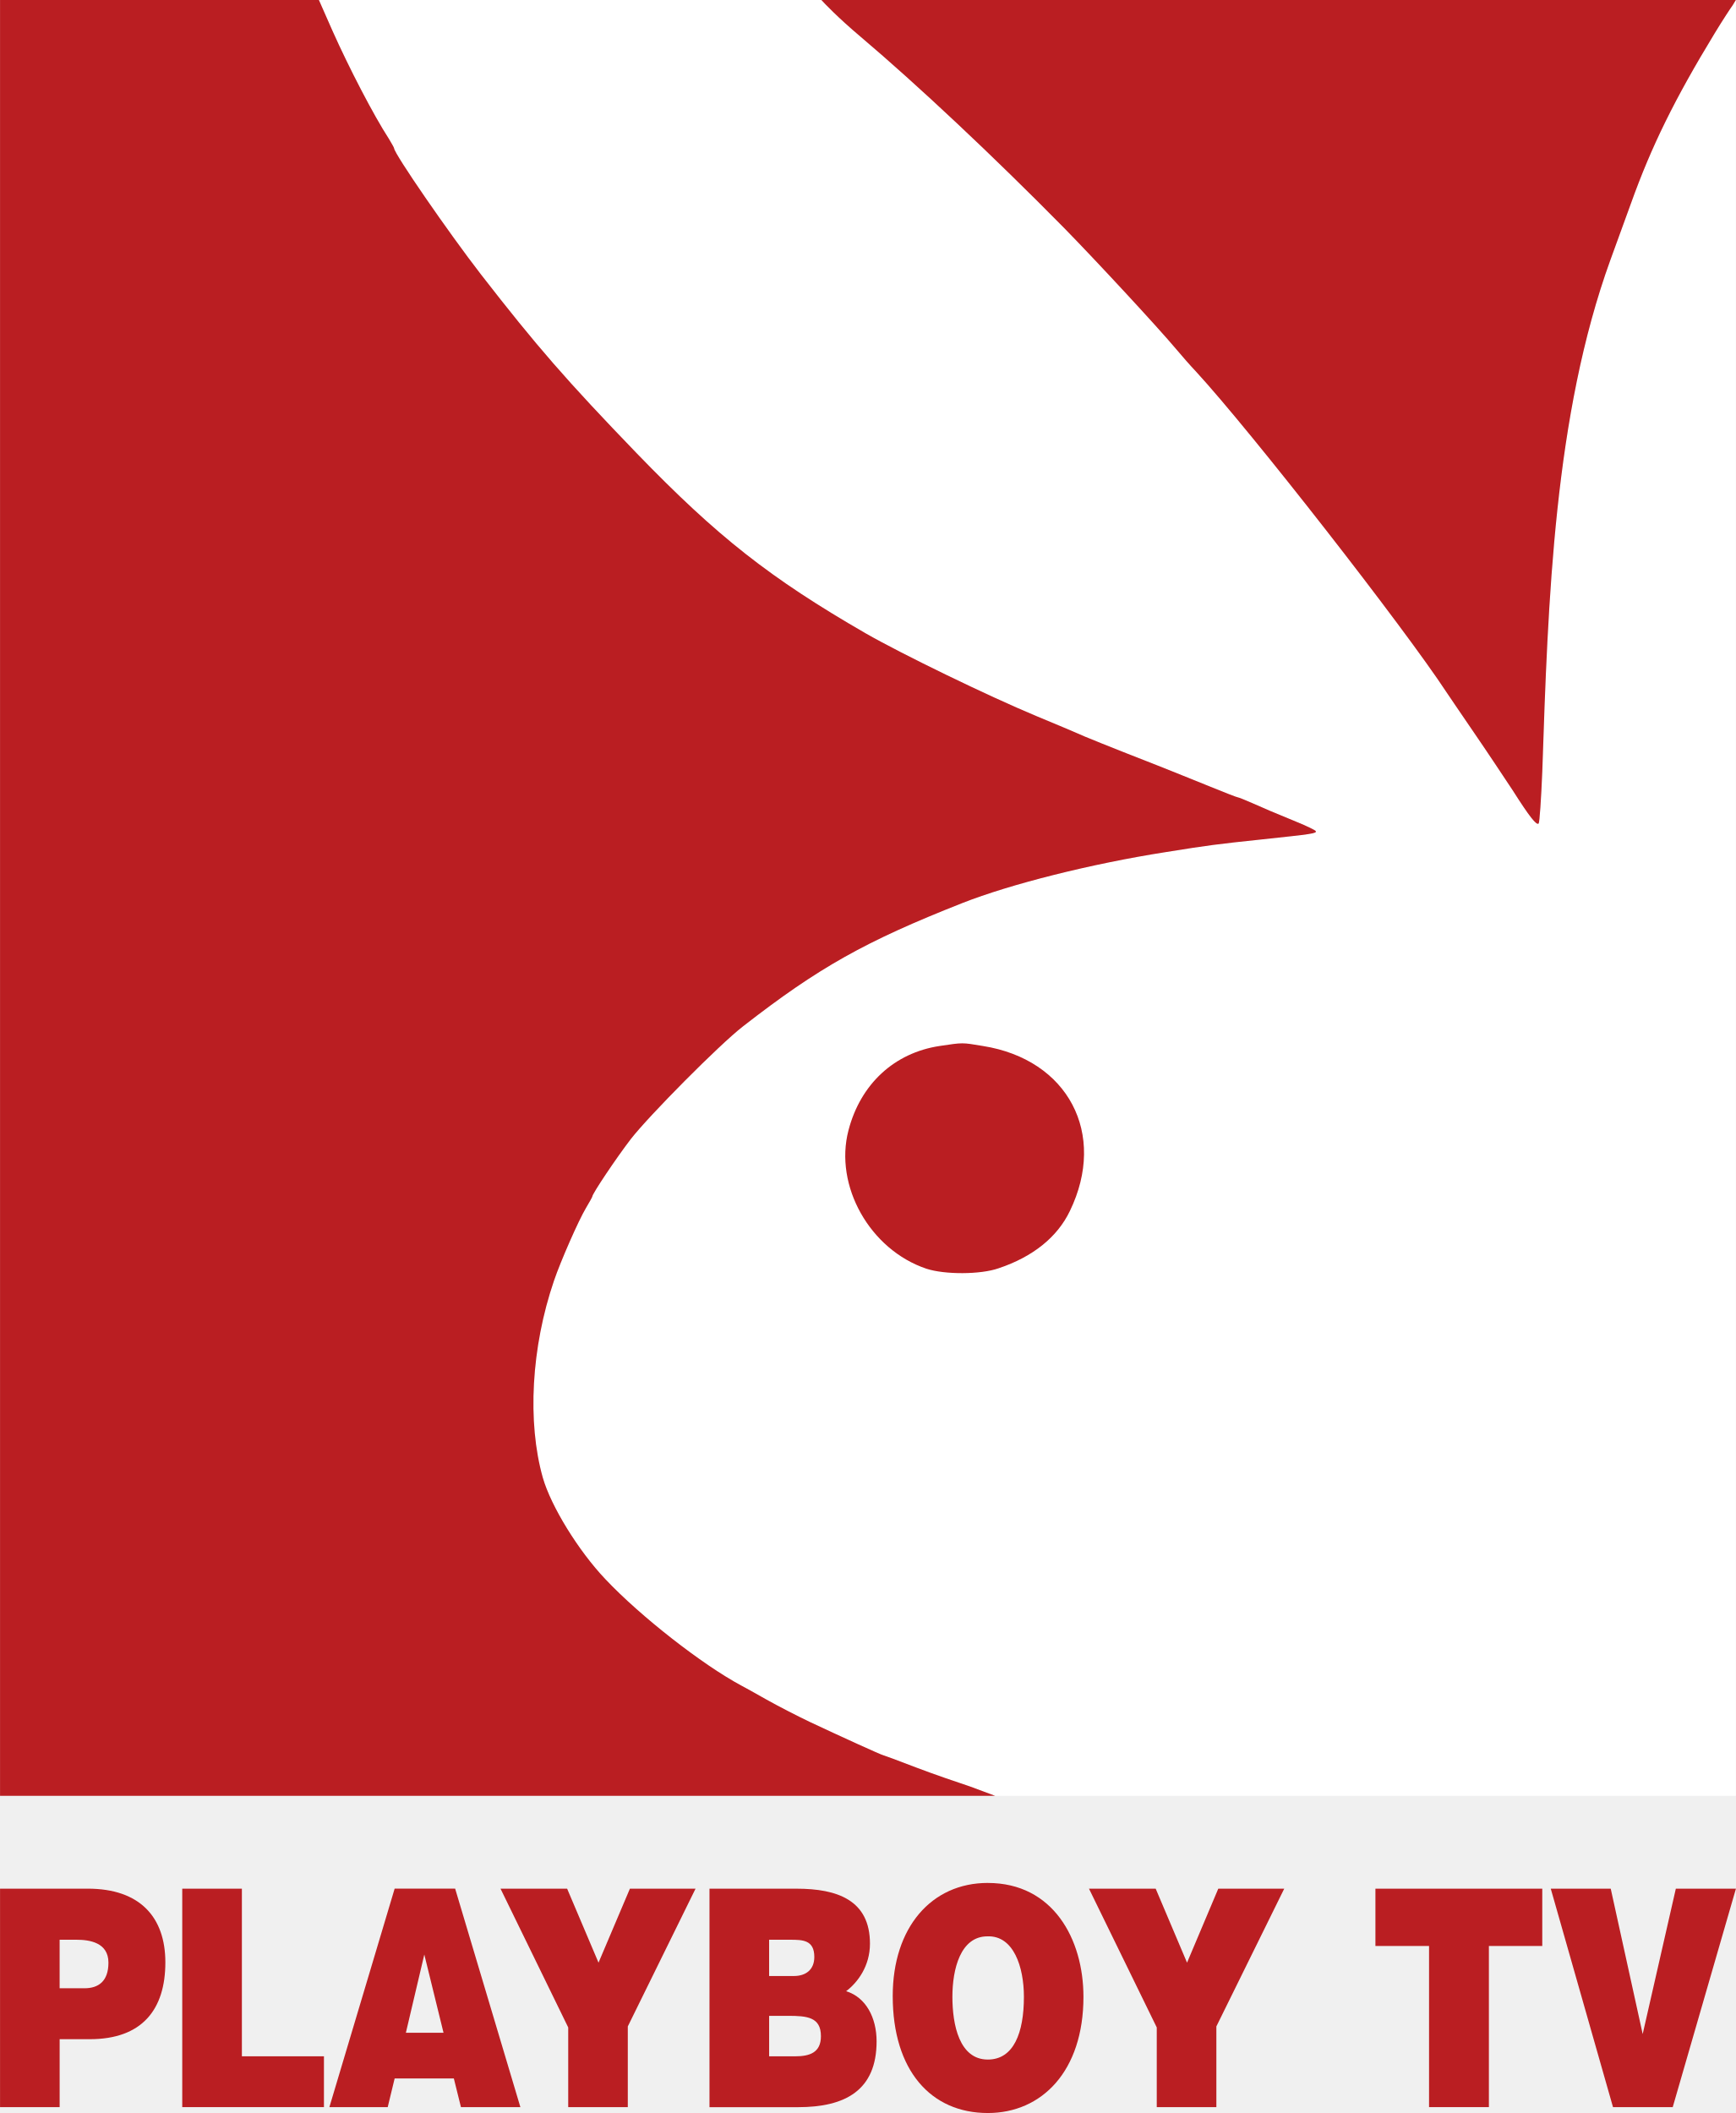
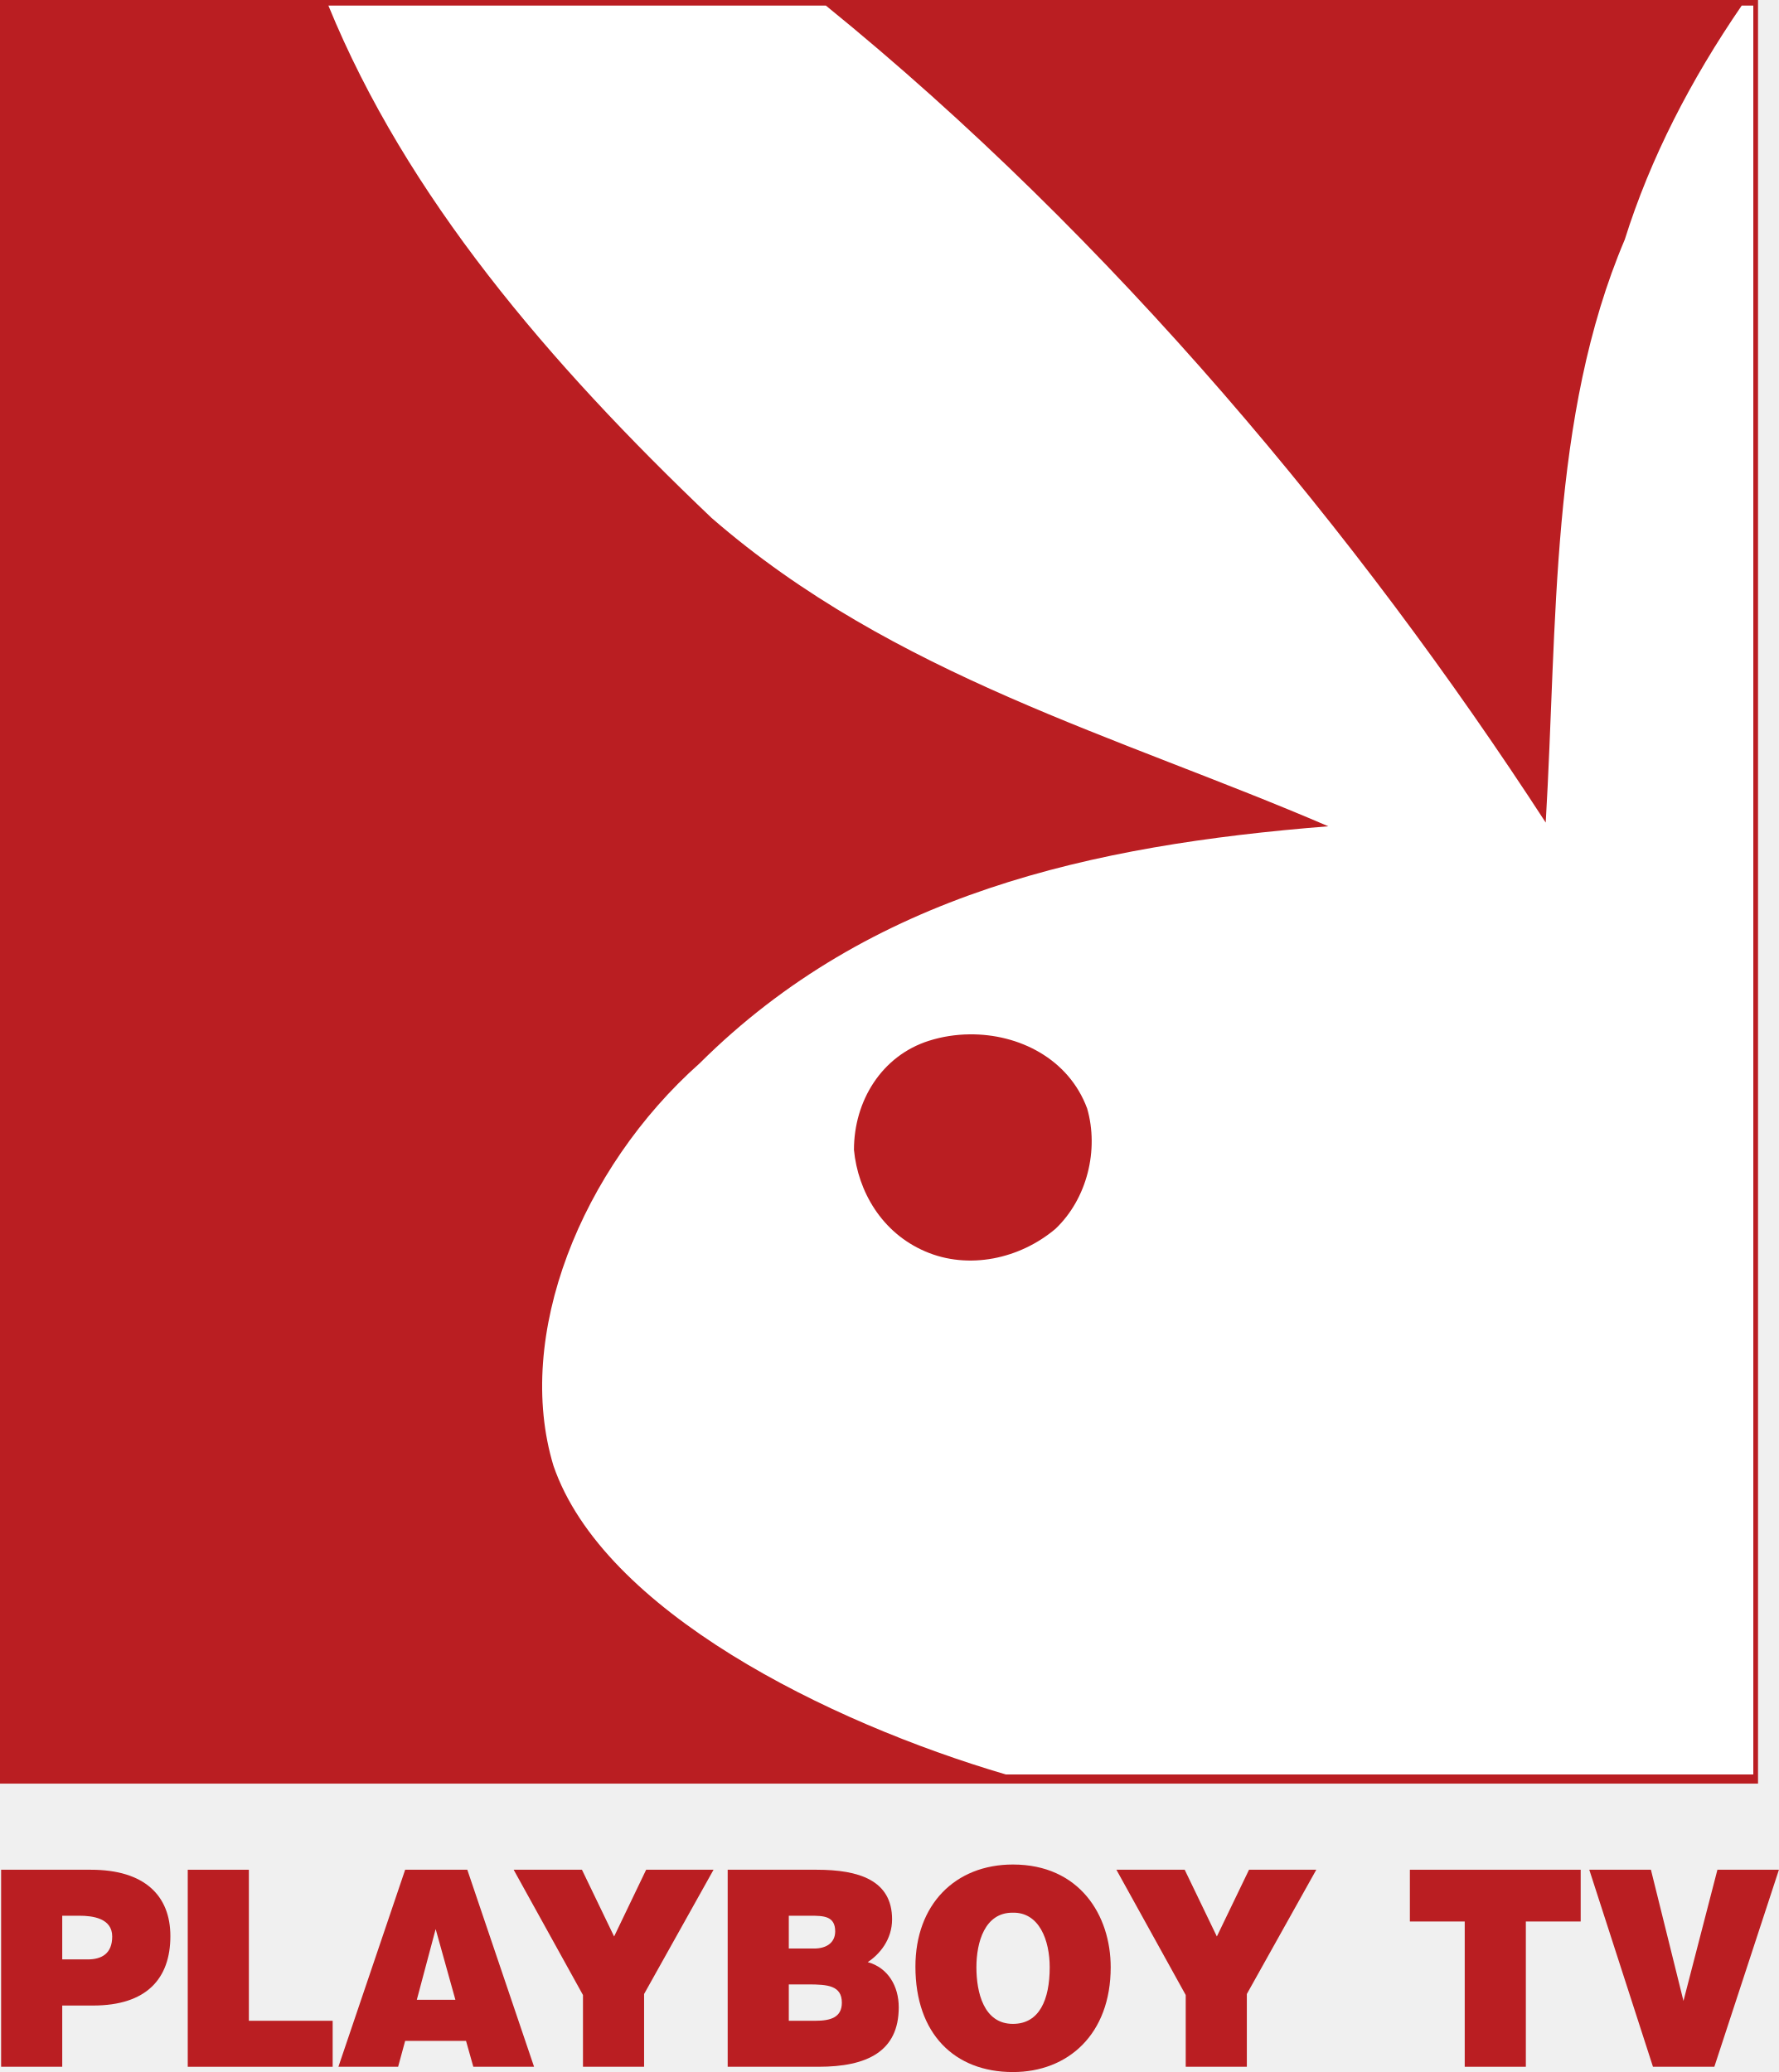
- <svg xmlns="http://www.w3.org/2000/svg" id="svg2" width="99.26" height="120.82" version="1.0" viewBox="0 0 79.408 96.66">
-   <path id="rect4220" transform="matrix(.8 0 0 .8 -3.0518e-6 -3.0518e-6)" d="m18.234 0 0.781 1.772c0.938 2.099 2.346 4.817 3.219 6.158 0.156 0.266 0.299 0.507 0.299 0.545 0 0.304 3.113 4.819 4.963 7.209 3.191 4.111 4.897 6.07 8.922 10.244 4.598 4.756 7.619 7.134 13.076 10.283 2.071 1.189 6.995 3.579 9.756 4.731 1.185 0.493 2.241 0.936 2.346 0.986 0.221 0.114 1.978 0.822 4.57 1.834 0.821 0.329 2.19 0.873 3.023 1.215 0.834 0.341 1.55 0.619 1.602 0.619 0.039 0 0.417 0.151 0.82 0.328 0.821 0.367 1.067 0.469 2.539 1.076 0.56 0.228 1.056 0.467 1.082 0.518 0.091 0.139-0.222 0.177-3.074 0.48-2.514 0.266-3.035 0.329-5.471 0.721-4.285 0.67-8.909 1.834-11.67 2.922-5.549 2.188-8.205 3.681-12.529 7.045-1.355 1.05-5.38 5.111-6.422 6.451-0.834 1.088-2.201 3.125-2.201 3.289 0 0.025-0.17 0.327-0.365 0.656-0.417 0.696-1.446 3.035-1.824 4.148-1.302 3.807-1.535 8.095-0.637 11.27 0.469 1.632 2.032 4.175 3.582 5.807 2.006 2.125 5.535 4.88 7.775 6.082 0.143 0.076 0.793 0.43 1.432 0.797 0.651 0.367 1.76 0.936 2.477 1.277 1.771 0.835 4.115 1.898 4.18 1.898 0.026 0 0.886 0.315 1.902 0.707 1.029 0.392 2.428 0.87 3.086 1.088l1.428 0.531h42.359v-102.69l-0.184 0.305c-0.1 0.133-0.555 0.82-1.023 1.592-2.292 3.769-3.61 6.439-4.795 9.74-0.274 0.759-0.807 2.213-1.172 3.225-3.215 8.874-3.567 19.417-3.894 29.242-0.065 1.594-0.155 2.934-0.207 2.984-0.117 0.126-0.522-0.379-1.486-1.897-0.469-0.708-1.457-2.2-2.213-3.301-0.755-1.113-1.472-2.15-1.576-2.314-2.423-3.693-11.15-14.887-14.328-18.34-0.326-0.341-0.821-0.91-1.107-1.252-1.094-1.303-4.636-5.123-6.434-6.957-4.077-4.136-8.375-8.171-11.631-10.928-1.276-1.075-2.092-1.931-2.24-2.1h-28.734z" fill="#fff" />
-   <g id="g4146" transform="matrix(1.0081 0 0 1.0081 -.36372 -.24165)" fill="#ba1e22">
-     <path id="path18" d="m4.192 90.463c0.628 0 1.088-0.31 1.088-1.163 0-0.92-0.872-1.039-1.445-1.039h-0.77v2.202h1.127zm-3.831 5.396v-9.916h3.981c2.377 0 3.521 1.305 3.521 3.344 0 2.14-1.054 3.487-3.43 3.487h-1.367v3.084h-2.705z" />
-     <polygon id="polygon20" transform="matrix(.54312 0 0 .58687 -3.8337 -15.062)" points="22.947 172.11 27.93 172.11 27.93 185.07 34.786 185.07 34.786 189 22.947 189" />
-     <path id="path22" d="m19.614 88.931-0.837 3.552h1.709l-0.872-3.552zm-4.308 6.927 2.962-9.916h2.745l2.961 9.916h-2.697l-0.323-1.303h-2.686l-0.315 1.303h-2.647z" />
-     <polygon id="polygon24" transform="matrix(.54312 0 0 .58687 -3.8337 -15.062)" points="65.834 172.11 60.174 182.76 60.174 189 55.196 189 55.196 182.84 49.54 172.11 55.105 172.11 57.728 177.83 60.35 172.11" />
-     <path id="path26" d="m36.119 91.714c0.858 0 1.493 0.052 1.493 0.924 0 0.741-0.506 0.913-1.171 0.913h-1.179v-1.837h0.858zm0.094-3.453c0.568 0 1.099 8e-3 1.099 0.781 0 0.582-0.388 0.865-0.928 0.865h-1.123v-1.646h0.952zm0.363 7.598c2.144 0 3.562-0.769 3.562-2.989 0-1.071-0.485-1.999-1.382-2.274 0.526-0.398 1.081-1.141 1.081-2.157 0-1.973-1.477-2.495-3.335-2.495h-3.947v9.916h4.02z" />
-     <path id="path28" d="m45.168 88.107c1.189-0.044 1.655 1.391 1.655 2.745 0 1.634-0.465 2.846-1.637 2.846-1.294 0-1.608-1.579-1.608-2.846 0-1.259 0.366-2.745 1.59-2.745m0.017-2.424c-2.56 0-4.315 2.022-4.315 5.133 0 3.376 1.732 5.308 4.315 5.308 2.45 0 4.34-1.899 4.34-5.272 0-2.629-1.385-5.168-4.34-5.168" />
-     <polygon id="polygon30" transform="matrix(.54312 0 0 .58687 -3.8337 -15.062)" points="115.02 172.11 109.35 182.76 109.35 189 104.37 189 104.37 182.84 98.707 172.11 104.28 172.11 106.9 177.83 109.51 172.11" />
-     <polygon id="polygon32" transform="matrix(.54312 0 0 .58687 -3.8337 -15.062)" points="127.12 189 127.12 176.54 122.64 176.54 122.64 172.11 136.58 172.11 136.58 176.54 132.12 176.54 132.12 189" />
-     <polygon id="polygon34" transform="matrix(.54312 0 0 .58687 -3.8337 -15.062)" points="144.97 183.35 147.74 172.11 152.76 172.11 147.48 189 142.49 189 137.29 172.11 142.3 172.11" />
-   </g>
-   <g id="g4165" transform="translate(0 -3.4932e-6)" fill="#ba1e22">
-     <path id="path8" d="m-3.0518e-6 3.6298e-5v82.15h45.52l-1.141-0.425c-0.526-0.174-1.646-0.556-2.47-0.87-0.813-0.314-1.5-0.567-1.521-0.567-0.052 0-1.928-0.85-3.345-1.518-0.573-0.273-1.459-0.729-1.98-1.022-0.511-0.293-1.032-0.577-1.146-0.637-1.792-0.961-4.616-3.167-6.221-4.867-1.24-1.305-2.49-3.339-2.865-4.644-0.719-2.54-0.531-5.97 0.511-9.015 0.302-0.89 1.125-2.762 1.459-3.319 0.156-0.263 0.292-0.506 0.292-0.526 0-0.132 1.094-1.761 1.761-2.631 0.834-1.073 4.053-4.321 5.137-5.16 3.459-2.692 5.585-3.885 10.024-5.636 2.209-0.87 5.908-1.801 9.336-2.337 1.948-0.314 2.365-0.364 4.376-0.577 2.282-0.243 2.532-0.273 2.459-0.384-0.021-0.04-0.417-0.233-0.865-0.415-1.177-0.486-1.375-0.567-2.032-0.86-0.323-0.142-0.625-0.263-0.656-0.263-0.042 0-0.615-0.223-1.282-0.496s-1.761-0.708-2.417-0.971c-2.074-0.809-3.48-1.376-3.657-1.467-0.083-0.04-0.927-0.395-1.876-0.789-2.209-0.921-6.148-2.833-7.805-3.784-4.366-2.519-6.783-4.422-10.462-8.226-3.22-3.339-4.585-4.907-7.138-8.196-1.48-1.912-3.97-5.525-3.97-5.767 0-0.03-0.115-0.223-0.24-0.435-0.698-1.073-1.823-3.248-2.574-4.928l-0.625-1.417z" />
-     <path id="path10" d="m37.574-3.0518e-6c0.119 0.135 0.771 0.82 1.792 1.68 2.605 2.206 6.044 5.434 9.305 8.742 1.438 1.467 4.272 4.523 5.147 5.565 0.229 0.273 0.625 0.729 0.886 1.002 2.542 2.762 9.524 11.717 11.462 14.671 0.083 0.132 0.656 0.961 1.261 1.852 0.604 0.88 1.396 2.074 1.771 2.641 0.771 1.214 1.094 1.619 1.188 1.518 0.042-0.04 0.115-1.113 0.167-2.388 0.262-7.86 0.544-16.294 3.116-23.393 0.292-0.809 0.719-1.973 0.938-2.58 0.948-2.641 2.001-4.776 3.834-7.791 0.375-0.617 0.739-1.168 0.819-1.275l0.147-0.243z" />
-     <path id="path12" d="m42.982 47.849c-2.074 0.314-3.616 1.74-4.168 3.855-0.667 2.54 0.979 5.464 3.564 6.334 0.834 0.273 2.47 0.273 3.303-0.02 1.573-0.526 2.688-1.427 3.261-2.621 1.709-3.531-0.083-6.931-3.98-7.548-0.969-0.162-0.896-0.162-1.98 0z" />
+ <svg xmlns="http://www.w3.org/2000/svg" id="svg16136" width="177.19mm" height="206.43mm" version="1.1" viewBox="0 0 177.19 206.43">
+   <defs id="defs16130">
+     <clipPath id="clipPath862">
+       <path id="path860" d="m0 0h841.89v595.28h-841.89z" />
+     </clipPath>
+     <clipPath id="clipPath850-8">
+       <path id="path848-2" d="m632.67 318.36h13.604v13.809h-13.604z" />
+     </clipPath>
+     <clipPath id="clipPath840-5">
+       <path id="path838-4" d="m0 0h841.89v595.28h-841.89z" />
+     </clipPath>
+   </defs>
+   <g id="layer1" transform="translate(16.983 57.439)">
+     <g id="g856" transform="matrix(12.763 0 0 -12.763 -8090.8 4182.6)">
+       <g id="g858" clip-path="url(#clipPath862)" />
+     </g>
+     <g id="g17000" fill="#ba1e22">
+       <path id="path842" transform="matrix(.26458 0 0 .26458 -19.617 -59.908)" d="m9.957 9.33v671.63h661.84v-671.63z" />
+       <g id="g16972">
+         <g id="g876" transform="matrix(12.763 0 0 -12.763 -16.872 148.47)">
+           <path id="path878" d="m0 0v1.538h0.701c0.418 0 0.62-0.202 0.62-0.518 0-0.332-0.186-0.542-0.604-0.542h-0.24v-0.478zm0.675 0.838c0.111 0 0.192 0.046 0.192 0.179 0 0.143-0.154 0.162-0.255 0.162h-0.135v-0.341h0.198" fill="#ba1e22" />
+         </g>
+         <g id="g880" transform="matrix(12.763 0 0 -12.763 1.7177 148.47)">
+           <path id="path882" d="m0 0v1.538h0.477v-1.179h0.654v-0.359z" fill="#ba1e22" />
+         </g>
+         <g id="g884" transform="matrix(12.763 0 0 -12.763 16.724 148.47)">
+           <path id="path886" d="m0 0 0.521 1.538h0.485l0.521-1.538h-0.474l-0.057 0.202h-0.475l-0.055-0.202zm0.759 1.075-0.147-0.552h0.301z" fill="#ba1e22" />
+         </g>
+         <g id="g888" transform="matrix(12.763 0 0 -12.763 47.173 148.47)">
+           <path id="path890" d="m0 0h-0.477v0.56l-0.541 0.978h0.533l0.251-0.521 0.25 0.521h0.526l-0.542-0.97z" fill="#ba1e22" />
+         </g>
+         <g id="g892" transform="matrix(12.763 0 0 -12.763 64.548 148.47)">
+           <path id="path894" d="m0 0c0.378 0 0.626 0.119 0.626 0.464 0 0.166-0.084 0.309-0.242 0.353 0.093 0.061 0.19 0.176 0.19 0.334 0 0.306-0.261 0.387-0.588 0.387h-0.695v-1.538zm-0.065 1.179c0.102 0 0.195-1e-3 0.195-0.122 0-0.089-0.069-0.134-0.164-0.134h-0.198v0.256zm-0.016-0.536c0.152 0 0.263-9e-3 0.263-0.143 0-0.115-0.089-0.141-0.206-0.141h-0.208v0.284h0.151" fill="#ba1e22" />
+         </g>
+         <g id="g896" transform="matrix(12.763 0 0 -12.763 83.911 128.32)">
+           <path id="path898" d="m0 0c-0.452 0-0.761-0.314-0.761-0.797 0-0.524 0.305-0.823 0.761-0.823 0.43 0 0.763 0.295 0.763 0.818 0 0.407-0.244 0.802-0.763 0.802m-4e-3 -0.376c0.21 6e-3 0.291-0.216 0.291-0.426 0-0.254-0.081-0.442-0.287-0.442-0.228 0-0.285 0.246-0.285 0.442 0 0.195 0.065 0.426 0.281 0.426" fill="#ba1e22" />
+         </g>
+         <g id="g900" transform="matrix(12.763 0 0 -12.763 107.21 148.47)">
+           <path id="path902" d="m0 0h-0.477v0.56l-0.541 0.978h0.533l0.251-0.521 0.251 0.521h0.525l-0.542-0.97z" fill="#ba1e22" />
+         </g>
+         <g id="g904" transform="matrix(12.763 0 0 -12.763 123.45 128.84)">
+           <path id="path906" d="m0 0h1.333v-0.404h-0.428v-1.134h-0.477v1.134h-0.428z" fill="#ba1e22" />
+         </g>
+         <g id="g908" transform="matrix(12.763 0 0 -12.763 141.32 128.84)">
+           <path id="path910" d="m0 0h0.481l0.254-1.024 0.265 1.024h0.48l-0.504-1.538h-0.479z" fill="#ba1e22" />
+         </g>
+       </g>
+     </g>
+     <g id="g844-7" transform="matrix(12.763 0 0 -12.763 -8453.5 4129.1)">
+       <g id="g846-6" clip-path="url(#clipPath850-8)" />
+     </g>
+     <g id="g834-1" transform="matrix(12.763 0 0 -12.763 -8090.8 4182.6)" fill="#fff">
+       <g id="g836-6" clip-path="url(#clipPath840-5)" fill="#fff">
+         <path id="path842-9" transform="matrix(.020731 0 0 -.020731 662.37 323.53)" d="m-1312.6-416.75c29.35 71.728 82.761 134.38 144.26 192.92 68.447 59.475 153.29 82.145 232.16 116.1-89.286 7.091-172.64 25.518-236.65 89.238-44.619 39.65-69.894 102.6-55.037 151.56 18.759 54.576 103.16 96.468 170.29 116.23h281.39v-666.05h-4.369c-19.165 27.93-34.395 57.424-44.018 88.1-28.266 66.566-25.324 144.47-29.762 219.52-70.514-108.58-163-219.94-270.98-307.62zm241.36 387.36c18.531-0.201 37.31 9.123 44.281 27.928 4.486 15.58 4e-4 33.957-11.914 45.293-13.41 11.336-32.753 15.581-49.106 8.49-16.352-7.043-25.276-22.623-26.772-38.203 0-18.426 10.42-35.454 28.268-41.098 4.885-1.551 10.054-2.354 15.242-2.41z" fill="#fff" />
+       </g>
+     </g>
  </g>
</svg>
